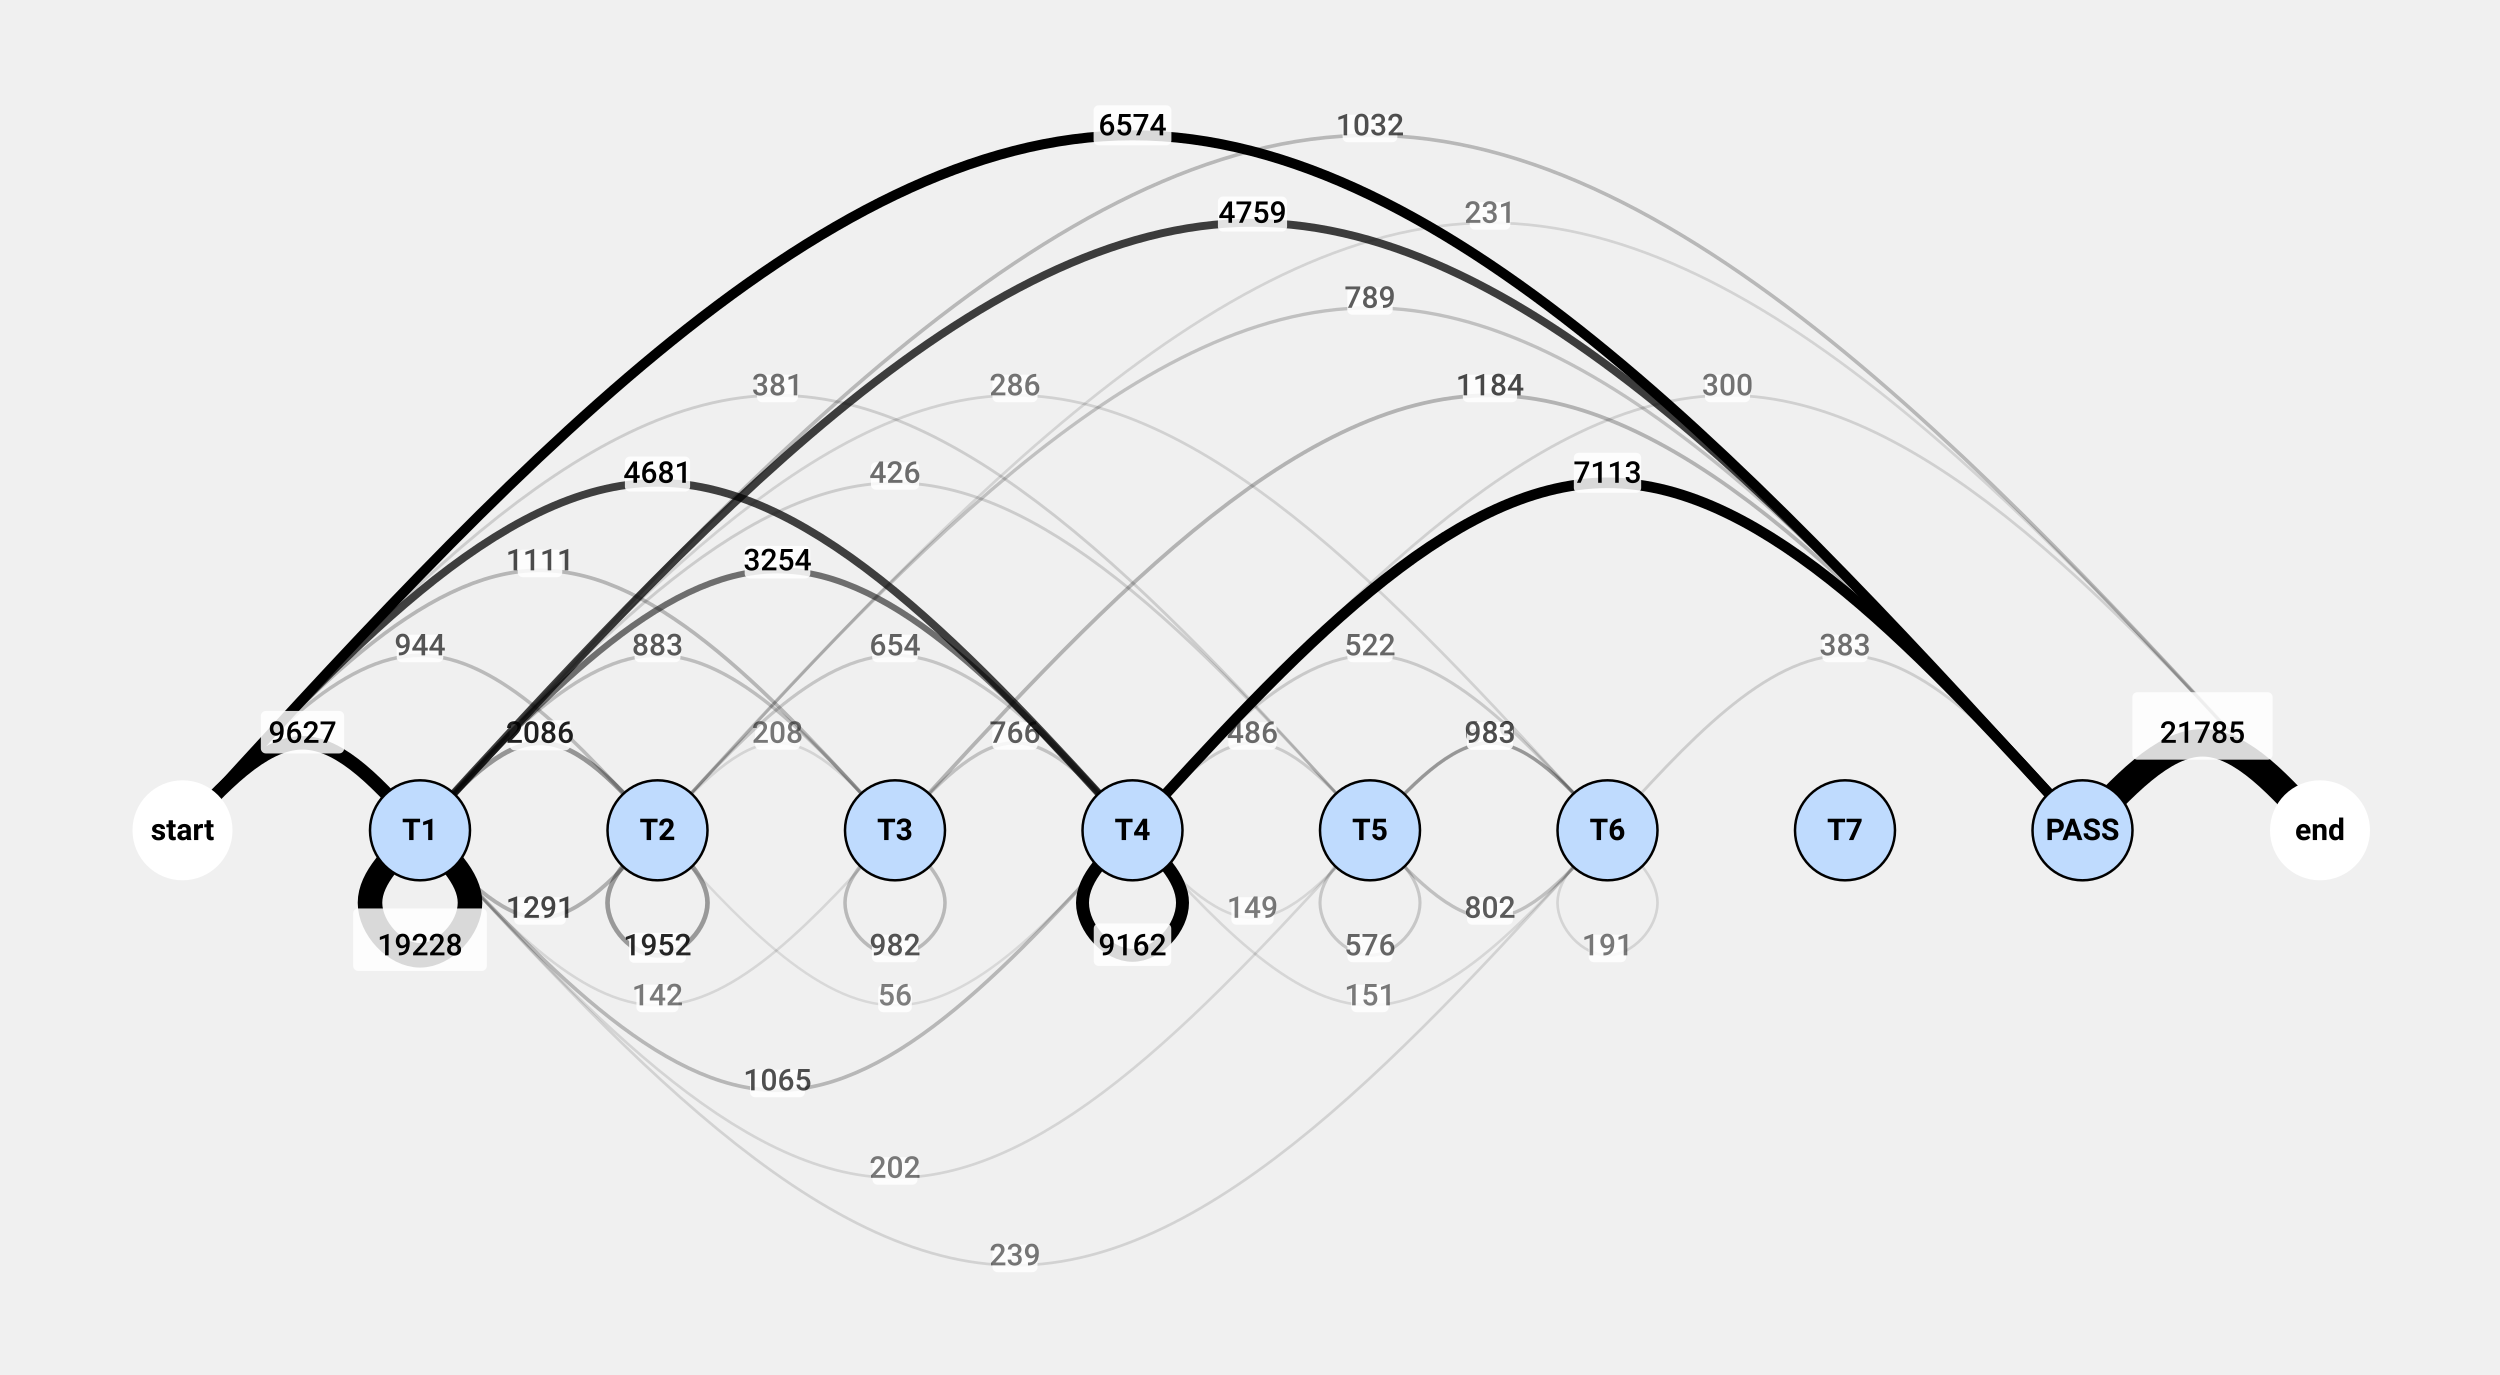
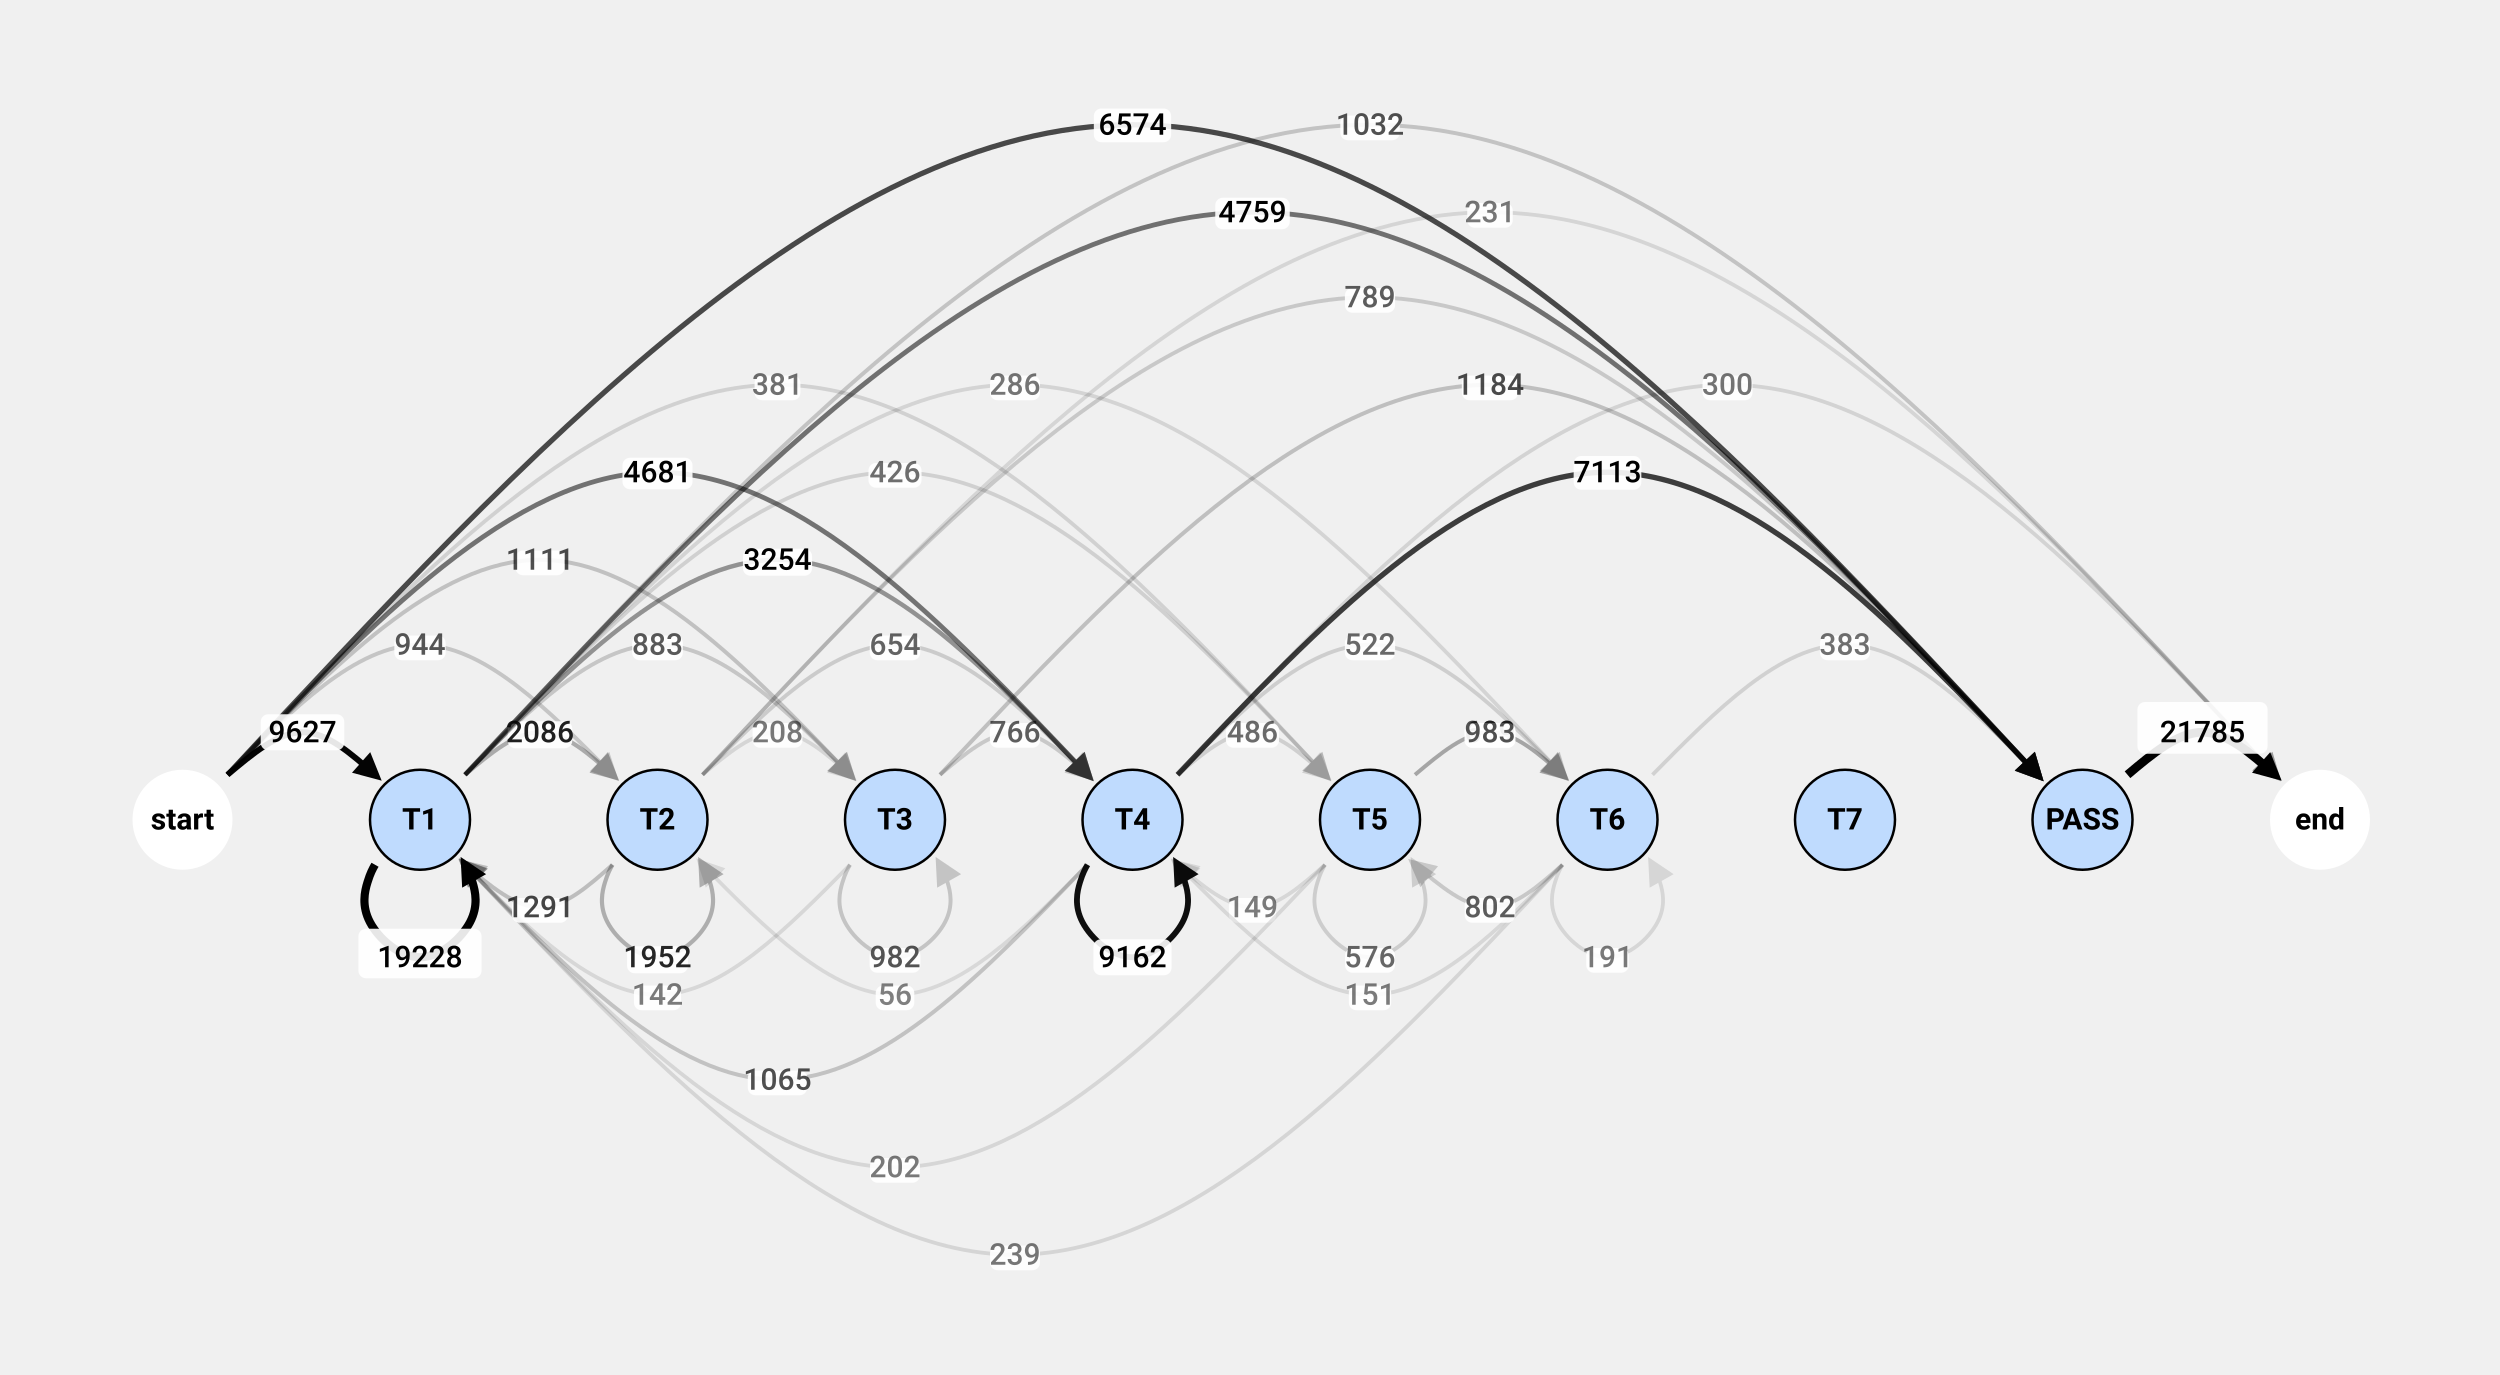
<svg xmlns="http://www.w3.org/2000/svg" width="1000" height="550" style="background-color: white; font-family: ui-sans-serif, system-ui, -apple-system, BlinkMacSystemFont, &quot;Segoe UI&quot;, Roboto, &quot;Helvetica Neue&quot;, Arial, &quot;Noto Sans&quot;, sans-serif, &quot;Apple Color Emoji&quot;, &quot;Segoe UI Emoji&quot;, &quot;Segoe UI Symbol&quot;, &quot;Noto Color Emoji&quot;;">
-   <g transform="translate(0, 57.125)">
-     <g>
-       <path d="M453,275C421.333,310,389.667,345,358,345C326.333,345,294.667,310,263,275" marker-end="url(#end-arrow0)" stroke="#000000" stroke-linecap="round" stroke-width="1" stroke-opacity="0.1" fill="none" />
-       <g transform="translate(358, 345)">
-         <rect rx="2" fill="#FFFFFF" opacity="0.85" x="-6.721" y="-8.25" height="11" width="13.441" />
+   <g transform="translate(0, 52.89999)">
+     <g>
+       <path d="M435,293C409.333,319,383.667,345,358,345C332.333,345,306.667,319,281,293" marker-end="url(#arrow)" stroke="#000000" stroke-width="1.5px" opacity="0.1" fill="none" />
+       <g transform="translate(358, 349)">
+         <rect rx="3" fill="#FFFFFF" opacity="0.9" x="-7.721" y="-7.7" height="9.9" width="15.441" />
        <text font-size="0.5rem" font-weight="500" opacity="0.5" style="text-anchor: middle;">56</text>
      </g>
    </g>
    <g>
-       <path d="M358,275C326.333,310,294.667,345,263,345C231.333,345,199.667,310,168,275" marker-end="url(#end-arrow1)" stroke="#000000" stroke-linecap="round" stroke-width="1.04px" stroke-opacity="0.112" fill="none" />
-       <g transform="translate(263, 345)">
-         <rect rx="2" fill="#FFFFFF" opacity="0.85" x="-8.434" y="-8.25" height="11" width="16.867" />
-         <text font-size="0.503rem" font-weight="500" opacity="0.516" style="text-anchor: middle;">142</text>
-       </g>
-     </g>
-     <g>
-       <path d="M548,275C532.417,292.5,516.833,310,501,310C485.167,310,469.083,292.5,453,275" marker-end="url(#end-arrow2)" stroke="#000000" stroke-linecap="round" stroke-width="1.043px" stroke-opacity="0.113" fill="none" />
-       <g transform="translate(501, 310)">
-         <rect rx="2" fill="#FFFFFF" opacity="0.85" x="-8.439" y="-8.25" height="11" width="16.877" />
+       <path d="M340,293C314.333,319,288.667,345,263,345C237.333,345,211.667,319,186,293" marker-end="url(#arrow)" stroke="#000000" stroke-width="1.508px" opacity="0.108" fill="none" />
+       <g transform="translate(263, 349)">
+         <rect rx="3" fill="#FFFFFF" opacity="0.9" x="-9.429" y="-7.7" height="9.9" width="18.857" />
+         <text font-size="0.502rem" font-weight="500" opacity="0.516" style="text-anchor: middle;">142</text>
+       </g>
+     </g>
+     <g>
+       <path d="M530,293C520.417,301.5,510.833,310,501,310C491.167,310,481.083,301.5,471,293" marker-end="url(#arrow)" stroke="#000000" stroke-width="1.509px" opacity="0.109" fill="none" />
+       <g transform="translate(501, 314)">
+         <rect rx="3" fill="#FFFFFF" opacity="0.9" x="-9.434" y="-7.7" height="9.9" width="18.867" />
        <text font-size="0.503rem" font-weight="500" opacity="0.517" style="text-anchor: middle;">149</text>
      </g>
    </g>
    <g>
-       <path d="M643,275C611.333,310,579.667,345,548,345C516.333,345,484.667,310,453,275" marker-end="url(#end-arrow3)" stroke="#000000" stroke-linecap="round" stroke-width="1.044px" stroke-opacity="0.113" fill="none" />
-       <g transform="translate(548, 345)">
-         <rect rx="2" fill="#FFFFFF" opacity="0.85" x="-7.477" y="-8.25" height="11" width="14.953" />
+       <path d="M625,293C599.333,319,573.667,345,548,345C522.333,345,496.667,319,471,293" marker-end="url(#arrow)" stroke="#000000" stroke-width="1.509px" opacity="0.109" fill="none" />
+       <g transform="translate(548, 349)">
+         <rect rx="3" fill="#FFFFFF" opacity="0.9" x="-8.469" y="-7.7" height="9.9" width="16.938" />
        <text font-size="0.503rem" font-weight="500" opacity="0.517" style="text-anchor: middle;">151</text>
      </g>
    </g>
    <g>
-       <path d="M643,275C633,284.429,623,293.857,623,304C623,314.143,633,325,643,325C653,325,663,314.143,663,304C663,293.857,653,284.429,643,275" marker-end="url(#end-arrow4)" stroke="#000000" stroke-linecap="round" stroke-width="1.062px" stroke-opacity="0.119" fill="none" />
-       <g transform="translate(643, 325)">
-         <rect rx="2" fill="#FFFFFF" opacity="0.85" x="-7.5" y="-8.25" height="11" width="15" />
-         <text font-size="0.505rem" font-weight="500" opacity="0.525" style="text-anchor: middle;">191</text>
-       </g>
-     </g>
-     <g>
-       <path d="M548,275C484.667,344.5,421.333,414,358,414C294.667,414,231.333,344.5,168,275" marker-end="url(#end-arrow5)" stroke="#000000" stroke-linecap="round" stroke-width="1.067px" stroke-opacity="0.12" fill="none" />
-       <g transform="translate(358, 414)">
-         <rect rx="2" fill="#FFFFFF" opacity="0.85" x="-8.986" y="-8.25" height="11" width="17.972" />
-         <text font-size="0.505rem" font-weight="500" opacity="0.527" style="text-anchor: middle;">202</text>
-       </g>
-     </g>
-     <g>
-       <path d="M263,275C279.083,257.5,295.167,240,311,240C326.833,240,342.417,257.5,358,275" marker-end="url(#end-arrow6)" stroke="#000000" stroke-linecap="round" stroke-width="1.07px" stroke-opacity="0.121" fill="none" />
-       <g transform="translate(311, 240)">
-         <rect rx="2" fill="#FFFFFF" opacity="0.85" x="-8.986" y="-8.25" height="11" width="17.972" />
-         <text font-size="0.505rem" font-weight="500" opacity="0.528" style="text-anchor: middle;">208</text>
-       </g>
-     </g>
-     <g>
-       <path d="M263,275C374.083,153.5,485.167,32,596,32C706.833,32,817.417,153.5,928,275" marker-end="url(#end-arrow7)" stroke="#000000" stroke-linecap="round" stroke-width="1.081px" stroke-opacity="0.124" fill="none" />
-       <g transform="translate(596, 32)">
-         <rect rx="2" fill="#FFFFFF" opacity="0.85" x="-8.125" y="-8.25" height="11" width="16.25" />
-         <text font-size="0.506rem" font-weight="500" opacity="0.532" style="text-anchor: middle;">231</text>
-       </g>
-     </g>
-     <g>
-       <path d="M643,275C564.083,362,485.167,449,406,449C326.833,449,247.417,362,168,275" marker-end="url(#end-arrow8)" stroke="#000000" stroke-linecap="round" stroke-width="1.084px" stroke-opacity="0.125" fill="none" />
-       <g transform="translate(406, 449)">
-         <rect rx="2" fill="#FFFFFF" opacity="0.85" x="-8.997" y="-8.25" height="11" width="17.994" />
-         <text font-size="0.506rem" font-weight="500" opacity="0.534" style="text-anchor: middle;">239</text>
-       </g>
-     </g>
-     <g>
-       <path d="M168,275C247.417,188,326.833,101,406,101C485.167,101,564.083,188,643,275" marker-end="url(#end-arrow9)" stroke="#000000" stroke-linecap="round" stroke-width="1.106px" stroke-opacity="0.132" fill="none" />
-       <g transform="translate(406, 101)">
-         <rect rx="2" fill="#FFFFFF" opacity="0.85" x="-9.008" y="-8.25" height="11" width="18.016" />
-         <text font-size="0.508rem" font-weight="500" opacity="0.542" style="text-anchor: middle;">286</text>
-       </g>
-     </g>
-     <g>
-       <path d="M453,275C532.417,188,611.833,101,691,101C770.167,101,849.083,188,928,275" marker-end="url(#end-arrow10)" stroke="#000000" stroke-linecap="round" stroke-width="1.112px" stroke-opacity="0.134" fill="none" />
-       <g transform="translate(691, 101)">
-         <rect rx="2" fill="#FFFFFF" opacity="0.85" x="-9.014" y="-8.25" height="11" width="18.027" />
-         <text font-size="0.508rem" font-weight="500" opacity="0.545" style="text-anchor: middle;">300</text>
-       </g>
-     </g>
-     <g>
-       <path d="M73,275C152.417,188,231.833,101,311,101C390.167,101,469.083,188,548,275" marker-end="url(#end-arrow11)" stroke="#000000" stroke-linecap="round" stroke-width="1.15px" stroke-opacity="0.145" fill="none" />
-       <g transform="translate(311, 101)">
-         <rect rx="2" fill="#FFFFFF" opacity="0.85" x="-8.18" y="-8.25" height="11" width="16.359" />
-         <text font-size="0.511rem" font-weight="500" opacity="0.56" style="text-anchor: middle;">381</text>
-       </g>
-     </g>
-     <g>
-       <path d="M643,275C674.667,240,706.333,205,738,205C769.667,205,801.333,240,833,275" marker-end="url(#end-arrow12)" stroke="#000000" stroke-linecap="round" stroke-width="1.15px" stroke-opacity="0.145" fill="none" />
-       <g transform="translate(738, 205)">
-         <rect rx="2" fill="#FFFFFF" opacity="0.85" x="-9.041" y="-8.25" height="11" width="18.083" />
-         <text font-size="0.511rem" font-weight="500" opacity="0.56" style="text-anchor: middle;">383</text>
-       </g>
-     </g>
-     <g>
-       <path d="M168,275C231.333,205.5,294.667,136,358,136C421.333,136,484.667,205.5,548,275" marker-end="url(#end-arrow13)" stroke="#000000" stroke-linecap="round" stroke-width="1.17px" stroke-opacity="0.151" fill="none" />
-       <g transform="translate(358, 136)">
-         <rect rx="2" fill="#FFFFFF" opacity="0.85" x="-9.639" y="-8.25" height="11" width="19.277" />
-         <text font-size="0.513rem" font-weight="500" opacity="0.568" style="text-anchor: middle;">426</text>
-       </g>
-     </g>
-     <g>
-       <path d="M453,275C469.083,257.5,485.167,240,501,240C516.833,240,532.417,257.5,548,275" marker-end="url(#end-arrow14)" stroke="#000000" stroke-linecap="round" stroke-width="1.198px" stroke-opacity="0.159" fill="none" />
-       <g transform="translate(501, 240)">
-         <rect rx="2" fill="#FFFFFF" opacity="0.85" x="-9.655" y="-8.25" height="11" width="19.311" />
-         <text font-size="0.515rem" font-weight="500" opacity="0.579" style="text-anchor: middle;">486</text>
-       </g>
-     </g>
-     <g>
-       <path d="M453,275C484.667,240,516.333,205,548,205C579.667,205,611.333,240,643,275" marker-end="url(#end-arrow15)" stroke="#000000" stroke-linecap="round" stroke-width="1.214px" stroke-opacity="0.164" fill="none" />
-       <g transform="translate(548, 205)">
-         <rect rx="2" fill="#FFFFFF" opacity="0.85" x="-9.08" y="-8.25" height="11" width="18.16" />
-         <text font-size="0.516rem" font-weight="500" opacity="0.586" style="text-anchor: middle;">522</text>
-       </g>
-     </g>
-     <g>
-       <path d="M548,275C538,284.429,528,293.857,528,304C528,314.143,538,325,548,325C558,325,568,314.143,568,304C568,293.857,558,284.429,548,275" marker-end="url(#end-arrow16)" stroke="#000000" stroke-linecap="round" stroke-width="1.239px" stroke-opacity="0.172" fill="none" />
-       <g transform="translate(548, 325)">
-         <rect rx="2" fill="#FFFFFF" opacity="0.85" x="-9.018" y="-8.25" height="11" width="18.036" />
-         <text font-size="0.518rem" font-weight="500" opacity="0.596" style="text-anchor: middle;">576</text>
-       </g>
-     </g>
-     <g>
-       <path d="M263,275C294.667,240,326.333,205,358,205C389.667,205,421.333,240,453,275" marker-end="url(#end-arrow17)" stroke="#000000" stroke-linecap="round" stroke-width="1.275px" stroke-opacity="0.183" fill="none" />
-       <g transform="translate(358, 205)">
-         <rect rx="2" fill="#FFFFFF" opacity="0.85" x="-9.137" y="-8.25" height="11" width="18.274" />
-         <text font-size="0.521rem" font-weight="500" opacity="0.61" style="text-anchor: middle;">654</text>
-       </g>
-     </g>
-     <g>
-       <path d="M548,275C564.083,257.5,580.167,240,596,240C611.833,240,627.417,257.5,643,275" marker-end="url(#end-arrow18)" stroke="#000000" stroke-linecap="round" stroke-width="1.291px" stroke-opacity="0.187" fill="none" />
-       <g transform="translate(596, 240)">
-         <rect rx="2" fill="#FFFFFF" opacity="0.85" x="-9.142" y="-8.25" height="11" width="18.285" />
-         <text font-size="0.522rem" font-weight="500" opacity="0.617" style="text-anchor: middle;">689</text>
-       </g>
-     </g>
-     <g>
-       <path d="M358,275C374.083,257.5,390.167,240,406,240C421.833,240,437.417,257.5,453,275" marker-end="url(#end-arrow19)" stroke="#000000" stroke-linecap="round" stroke-width="1.327px" stroke-opacity="0.198" fill="none" />
-       <g transform="translate(406, 240)">
-         <rect rx="2" fill="#FFFFFF" opacity="0.85" x="-9.09" y="-8.25" height="11" width="18.181" />
-         <text font-size="0.525rem" font-weight="500" opacity="0.631" style="text-anchor: middle;">766</text>
-       </g>
-     </g>
-     <g>
-       <path d="M263,275C358,170.5,453,66,548,66C643,66,738,170.5,833,275" marker-end="url(#end-arrow20)" stroke="#000000" stroke-linecap="round" stroke-width="1.337px" stroke-opacity="0.201" fill="none" />
-       <g transform="translate(548, 66)">
-         <rect rx="2" fill="#FFFFFF" opacity="0.85" x="-9.078" y="-8.25" height="11" width="18.156" />
-         <text font-size="0.525rem" font-weight="500" opacity="0.635" style="text-anchor: middle;">789</text>
-       </g>
-     </g>
-     <g>
-       <path d="M643,275C627.417,292.5,611.833,310,596,310C580.167,310,564.083,292.5,548,275" marker-end="url(#end-arrow21)" stroke="#000000" stroke-linecap="round" stroke-width="1.343px" stroke-opacity="0.203" fill="none" />
-       <g transform="translate(596, 310)">
-         <rect rx="2" fill="#FFFFFF" opacity="0.85" x="-9.169" y="-8.25" height="11" width="18.338" />
-         <text font-size="0.526rem" font-weight="500" opacity="0.637" style="text-anchor: middle;">802</text>
-       </g>
-     </g>
-     <g>
-       <path d="M168,275C199.667,240,231.333,205,263,205C294.667,205,326.333,240,358,275" marker-end="url(#end-arrow22)" stroke="#000000" stroke-linecap="round" stroke-width="1.381px" stroke-opacity="0.214" fill="none" />
-       <g transform="translate(263, 205)">
-         <rect rx="2" fill="#FFFFFF" opacity="0.85" x="-9.191" y="-8.25" height="11" width="18.382" />
-         <text font-size="0.529rem" font-weight="500" opacity="0.652" style="text-anchor: middle;">883</text>
-       </g>
-     </g>
-     <g>
-       <path d="M73,275C104.667,240,136.333,205,168,205C199.667,205,231.333,240,263,275" marker-end="url(#end-arrow23)" stroke="#000000" stroke-linecap="round" stroke-width="1.409px" stroke-opacity="0.223" fill="none" />
-       <g transform="translate(168, 205)">
-         <rect rx="2" fill="#FFFFFF" opacity="0.85" x="-9.315" y="-8.25" height="11" width="18.63" />
-         <text font-size="0.531rem" font-weight="500" opacity="0.663" style="text-anchor: middle;">944</text>
-       </g>
-     </g>
-     <g>
-       <path d="M358,275C348,284.429,338,293.857,338,304C338,314.143,348,325,358,325C368,325,378,314.143,378,304C378,293.857,368,284.429,358,275" marker-end="url(#end-arrow24)" stroke="#000000" stroke-linecap="round" stroke-width="1.426px" stroke-opacity="0.228" fill="none" />
-       <g transform="translate(358, 325)">
-         <rect rx="2" fill="#FFFFFF" opacity="0.85" x="-9.237" y="-8.25" height="11" width="18.474" />
-         <text font-size="0.532rem" font-weight="500" opacity="0.67" style="text-anchor: middle;">982</text>
-       </g>
-     </g>
-     <g>
-       <path d="M548,275C564.083,257.5,580.167,240,596,240C611.833,240,627.417,257.5,643,275" marker-end="url(#end-arrow25)" stroke="#000000" stroke-linecap="round" stroke-width="1.427px" stroke-opacity="0.228" fill="none" />
-       <g transform="translate(596, 240)">
-         <rect rx="2" fill="#FFFFFF" opacity="0.85" x="-9.237" y="-8.25" height="11" width="18.474" />
-         <text font-size="0.532rem" font-weight="500" opacity="0.671" style="text-anchor: middle;">983</text>
-       </g>
-     </g>
-     <g>
-       <path d="M168,275C294.667,136,421.333,-3,548,-3C674.667,-3,801.333,136,928,275" marker-end="url(#end-arrow26)" stroke="#000000" stroke-linecap="round" stroke-width="1.449px" stroke-opacity="0.235" fill="none" />
-       <g transform="translate(548, -3)">
-         <rect rx="2" fill="#FFFFFF" opacity="0.85" x="-10.952" y="-8.25" height="11" width="21.903" />
-         <text font-size="0.534rem" font-weight="500" opacity="0.68" style="text-anchor: middle;">1032</text>
-       </g>
-     </g>
-     <g>
-       <path d="M453,275C405.75,327,358.5,379,311,379C263.5,379,215.75,327,168,275" marker-end="url(#end-arrow27)" stroke="#000000" stroke-linecap="round" stroke-width="1.464px" stroke-opacity="0.239" fill="none" />
-       <g transform="translate(311, 379)">
-         <rect rx="2" fill="#FFFFFF" opacity="0.85" x="-10.979" y="-8.25" height="11" width="21.959" />
-         <text font-size="0.535rem" font-weight="500" opacity="0.686" style="text-anchor: middle;">1065</text>
-       </g>
-     </g>
-     <g>
-       <path d="M73,275C120.75,223,168.5,171,216,171C263.5,171,310.75,223,358,275" marker-end="url(#end-arrow28)" stroke="#000000" stroke-linecap="round" stroke-width="1.486px" stroke-opacity="0.246" fill="none" />
-       <g transform="translate(216, 171)">
-         <rect rx="2" fill="#FFFFFF" opacity="0.85" x="-8.906" y="-8.25" height="11" width="17.812" />
-         <text font-size="0.536rem" font-weight="500" opacity="0.694" style="text-anchor: middle;">1111</text>
-       </g>
-     </g>
-     <g>
-       <path d="M358,275C437.417,188,516.833,101,596,101C675.167,101,754.083,188,833,275" marker-end="url(#end-arrow29)" stroke="#000000" stroke-linecap="round" stroke-width="1.519px" stroke-opacity="0.256" fill="none" />
-       <g transform="translate(596, 101)">
-         <rect rx="2" fill="#FFFFFF" opacity="0.85" x="-10.861" y="-8.25" height="11" width="21.722" />
-         <text font-size="0.539rem" font-weight="500" opacity="0.708" style="text-anchor: middle;">1184</text>
-       </g>
-     </g>
-     <g>
-       <path d="M263,275C247.417,292.5,231.833,310,216,310C200.167,310,184.083,292.5,168,275" marker-end="url(#end-arrow30)" stroke="#000000" stroke-linecap="round" stroke-width="1.568px" stroke-opacity="0.271" fill="none" />
-       <g transform="translate(216, 310)">
-         <rect rx="2" fill="#FFFFFF" opacity="0.85" x="-10.328" y="-8.25" height="11" width="20.656" />
-         <text font-size="0.543rem" font-weight="500" opacity="0.727" style="text-anchor: middle;">1291</text>
-       </g>
-     </g>
-     <g>
-       <path d="M263,275C253,284.429,243,293.857,243,304C243,314.143,253,325,263,325C273,325,283,314.143,283,304C283,293.857,273,284.429,263,275" marker-end="url(#end-arrow31)" stroke="#000000" stroke-linecap="round" stroke-width="1.873px" stroke-opacity="0.362" fill="none" />
-       <g transform="translate(263, 325)">
-         <rect rx="2" fill="#FFFFFF" opacity="0.85" x="-11.367" y="-9" height="12" width="22.734" />
-         <text font-size="0.565rem" font-weight="500" opacity="0.849" style="text-anchor: middle;">1952</text>
-       </g>
-     </g>
-     <g>
-       <path d="M168,275C184.083,257.5,200.167,240,216,240C231.833,240,247.417,257.5,263,275" marker-end="url(#end-arrow32)" stroke="#000000" stroke-linecap="round" stroke-width="1.934px" stroke-opacity="0.38" fill="none" />
-       <g transform="translate(216, 240)">
-         <rect rx="2" fill="#FFFFFF" opacity="0.85" x="-12.141" y="-9" height="12" width="24.281" />
-         <text font-size="0.57rem" font-weight="500" opacity="0.874" style="text-anchor: middle;">2086</text>
-       </g>
-     </g>
-     <g>
-       <path d="M168,275C215.75,223,263.5,171,311,171C358.5,171,405.75,223,453,275" marker-end="url(#end-arrow33)" stroke="#000000" stroke-linecap="round" stroke-width="2.472px" stroke-opacity="0.542" fill="none" />
-       <g transform="translate(311, 171)">
-         <rect rx="2" fill="#FFFFFF" opacity="0.85" x="-13.128" y="-9.75" height="13" width="26.256" />
-         <text font-size="0.61rem" font-weight="500" opacity="1.089" style="text-anchor: middle;">3254</text>
-       </g>
-     </g>
-     <g>
-       <path d="M73,275C136.333,205.5,199.667,136,263,136C326.333,136,389.667,205.5,453,275" marker-end="url(#end-arrow34)" stroke="#000000" stroke-linecap="round" stroke-width="3.128px" stroke-opacity="0.739" fill="none" />
-       <g transform="translate(263, 136)">
-         <rect rx="2" fill="#FFFFFF" opacity="0.85" x="-13.039" y="-10.5" height="14" width="26.078" />
-         <text font-size="0.66rem" font-weight="500" opacity="1.351" style="text-anchor: middle;">4681</text>
-       </g>
-     </g>
-     <g>
-       <path d="M168,275C279.083,153.5,390.167,32,501,32C611.833,32,722.417,153.5,833,275" marker-end="url(#end-arrow35)" stroke="#000000" stroke-linecap="round" stroke-width="3.164px" stroke-opacity="0.749" fill="none" />
-       <g transform="translate(501, 32)">
-         <rect rx="2" fill="#FFFFFF" opacity="0.85" x="-13.829" y="-10.5" height="14" width="27.659" />
-         <text font-size="0.662rem" font-weight="500" opacity="1.366" style="text-anchor: middle;">4759</text>
-       </g>
-     </g>
-     <g>
-       <path d="M73,275C199.667,136,326.333,-3,453,-3C579.667,-3,706.333,136,833,275" marker-end="url(#end-arrow36)" stroke="#000000" stroke-linecap="round" stroke-width="4px" stroke-opacity="1" fill="none" />
-       <g transform="translate(453, -3)">
-         <rect rx="2" fill="#FFFFFF" opacity="0.85" x="-15.558" y="-12" height="16" width="31.117" />
-         <text font-size="0.725rem" font-weight="500" opacity="1.7" style="text-anchor: middle;">6574</text>
-       </g>
-     </g>
-     <g>
-       <path d="M453,275C516.333,205.5,579.667,136,643,136C706.333,136,769.667,205.5,833,275" marker-end="url(#end-arrow37)" stroke="#000000" stroke-linecap="round" stroke-width="4.248px" stroke-opacity="1.074" fill="none" />
-       <g transform="translate(643, 136)">
-         <rect rx="2" fill="#FFFFFF" opacity="0.85" x="-13.471" y="-12" height="16" width="26.942" />
-         <text font-size="0.744rem" font-weight="500" opacity="1.799" style="text-anchor: middle;">7113</text>
-       </g>
-     </g>
-     <g>
-       <path d="M453,275C443,284.429,433,293.857,433,304C433,314.143,443,325,453,325C463,325,473,314.143,473,304C473,293.857,463,284.429,453,275" marker-end="url(#end-arrow38)" stroke="#000000" stroke-linecap="round" stroke-width="5.191px" stroke-opacity="1.357" fill="none" />
-       <g transform="translate(453, 325)">
-         <rect rx="2" fill="#FFFFFF" opacity="0.85" x="-15.5" y="-12.75" height="17" width="31" />
-         <text font-size="0.814rem" font-weight="500" opacity="2.176" style="text-anchor: middle;">9162</text>
-       </g>
-     </g>
-     <g>
-       <path d="M73,275C89.083,257.5,105.167,240,121,240C136.833,240,152.417,257.5,168,275" marker-end="url(#end-arrow39)" stroke="#000000" stroke-linecap="round" stroke-width="5.405px" stroke-opacity="1.421" fill="none" />
-       <g transform="translate(121, 240)">
-         <rect rx="2" fill="#FFFFFF" opacity="0.85" x="-16.664" y="-12.75" height="17" width="33.328" />
-         <text font-size="0.83rem" font-weight="500" opacity="2.262" style="text-anchor: middle;">9627</text>
-       </g>
-     </g>
-     <g>
-       <path d="M168,275C158,284.429,148,293.857,148,304C148,314.143,158,325,168,325C178,325,188,314.143,188,304C188,293.857,178,284.429,168,275" marker-end="url(#end-arrow40)" stroke="#000000" stroke-linecap="round" stroke-width="9.823px" stroke-opacity="2.747" fill="none" />
-       <g transform="translate(168, 325)">
-         <rect rx="2" fill="#FFFFFF" opacity="0.85" x="-26.738" y="-18.75" height="25" width="53.475" />
-         <text font-size="1.162rem" font-weight="500" opacity="4.029" style="text-anchor: middle;">19228</text>
-       </g>
-     </g>
-     <g>
-       <path d="M833,275C849.083,257.5,865.167,240,881,240C896.833,240,912.417,257.5,928,275" marker-end="url(#end-arrow41)" stroke="#000000" stroke-linecap="round" stroke-width="11px" stroke-opacity="3.1" fill="none" />
-       <g transform="translate(881, 240)">
-         <rect rx="2" fill="#FFFFFF" opacity="0.85" x="-28.047" y="-20.25" height="27" width="56.094" />
-         <text font-size="1.25rem" font-weight="500" opacity="4.5" style="text-anchor: middle;">21785</text>
+       <path d="M625,293C624.067,294.654,623.133,296.308,622,300C620.867,303.692,619.533,309.423,623,316C626.467,322.577,634.733,330,643,330C651.267,330,659.533,322.577,663,316C666.467,309.423,665.133,303.692,664,300C662.867,296.308,661.933,294.654,661,293" marker-end="url(#arrow)" stroke="#000000" stroke-width="1.512px" opacity="0.112" fill="none" />
+       <g transform="translate(643, 334)">
+         <rect rx="3" fill="#FFFFFF" opacity="0.9" x="-8.492" y="-7.7" height="9.9" width="16.984" />
+         <text font-size="0.504rem" font-weight="500" opacity="0.525" style="text-anchor: middle;">191</text>
+       </g>
+     </g>
+     <g>
+       <path d="M530,293C472.667,353.5,415.333,414,358,414C300.667,414,243.333,353.5,186,293" marker-end="url(#arrow)" stroke="#000000" stroke-width="1.513px" opacity="0.113" fill="none" />
+       <g transform="translate(358, 418)">
+         <rect rx="3" fill="#FFFFFF" opacity="0.9" x="-9.975" y="-7.7" height="9.9" width="19.949" />
+         <text font-size="0.504rem" font-weight="500" opacity="0.527" style="text-anchor: middle;">202</text>
+       </g>
+     </g>
+     <g>
+       <path d="M281,257C291.083,248.5,301.167,240,311,240C320.833,240,330.417,248.5,340,257" marker-end="url(#arrow)" stroke="#000000" stroke-width="1.514px" opacity="0.114" fill="none" />
+       <g transform="translate(311, 244)">
+         <rect rx="3" fill="#FFFFFF" opacity="0.9" x="-9.975" y="-7.7" height="9.9" width="19.949" />
+         <text font-size="0.504rem" font-weight="500" opacity="0.528" style="text-anchor: middle;">208</text>
+       </g>
+     </g>
+     <g>
+       <path d="M281,257C386.083,144.5,491.167,32,596,32C700.833,32,805.417,144.5,910,257" marker-end="url(#arrow)" stroke="#000000" stroke-width="1.516px" opacity="0.116" fill="none" />
+       <g transform="translate(596, 36)">
+         <rect rx="3" fill="#FFFFFF" opacity="0.9" x="-9.109" y="-7.7" height="9.9" width="18.219" />
+         <text font-size="0.505rem" font-weight="500" opacity="0.532" style="text-anchor: middle;">231</text>
+       </g>
+     </g>
+     <g>
+       <path d="M625,293C552.083,371,479.167,449,406,449C332.833,449,259.417,371,186,293" marker-end="url(#arrow)" stroke="#000000" stroke-width="1.517px" opacity="0.117" fill="none" />
+       <g transform="translate(406, 453)">
+         <rect rx="3" fill="#FFFFFF" opacity="0.9" x="-9.986" y="-7.7" height="9.9" width="19.972" />
+         <text font-size="0.505rem" font-weight="500" opacity="0.534" style="text-anchor: middle;">239</text>
+       </g>
+     </g>
+     <g>
+       <path d="M186,257C259.417,179,332.833,101,406,101C479.167,101,552.083,179,625,257" marker-end="url(#arrow)" stroke="#000000" stroke-width="1.521px" opacity="0.121" fill="none" />
+       <g transform="translate(406, 105)">
+         <rect rx="3" fill="#FFFFFF" opacity="0.9" x="-9.997" y="-7.7" height="9.9" width="19.994" />
+         <text font-size="0.506rem" font-weight="500" opacity="0.542" style="text-anchor: middle;">286</text>
+       </g>
+     </g>
+     <g>
+       <path d="M471,257C544.417,179,617.833,101,691,101C764.167,101,837.083,179,910,257" marker-end="url(#arrow)" stroke="#000000" stroke-width="1.522px" opacity="0.122" fill="none" />
+       <g transform="translate(691, 105)">
+         <rect rx="3" fill="#FFFFFF" opacity="0.9" x="-9.997" y="-7.7" height="9.9" width="19.994" />
+         <text font-size="0.507rem" font-weight="500" opacity="0.545" style="text-anchor: middle;">300</text>
+       </g>
+     </g>
+     <g>
+       <path d="M91,257C164.417,179,237.833,101,311,101C384.167,101,457.083,179,530,257" marker-end="url(#arrow)" stroke="#000000" stroke-width="1.53px" opacity="0.13" fill="none" />
+       <g transform="translate(311, 105)">
+         <rect rx="3" fill="#FFFFFF" opacity="0.9" x="-9.164" y="-7.7" height="9.9" width="18.328" />
+         <text font-size="0.509rem" font-weight="500" opacity="0.56" style="text-anchor: middle;">381</text>
+       </g>
+     </g>
+     <g>
+       <path d="M661,257C686.667,231,712.333,205,738,205C763.667,205,789.333,231,815,257" marker-end="url(#arrow)" stroke="#000000" stroke-width="1.53px" opacity="0.13" fill="none" />
+       <g transform="translate(738, 209)">
+         <rect rx="3" fill="#FFFFFF" opacity="0.9" x="-10.019" y="-7.7" height="9.9" width="20.038" />
+         <text font-size="0.509rem" font-weight="500" opacity="0.56" style="text-anchor: middle;">383</text>
+       </g>
+     </g>
+     <g>
+       <path d="M186,257C243.333,196.5,300.667,136,358,136C415.333,136,472.667,196.5,530,257" marker-end="url(#arrow)" stroke="#000000" stroke-width="1.534px" opacity="0.134" fill="none" />
+       <g transform="translate(358, 140)">
+         <rect rx="3" fill="#FFFFFF" opacity="0.9" x="-10.616" y="-7.7" height="9.9" width="21.232" />
+         <text font-size="0.51rem" font-weight="500" opacity="0.568" style="text-anchor: middle;">426</text>
+       </g>
+     </g>
+     <g>
+       <path d="M471,257C481.083,248.5,491.167,240,501,240C510.833,240,520.417,248.5,530,257" marker-end="url(#arrow)" stroke="#000000" stroke-width="1.54px" opacity="0.14" fill="none" />
+       <g transform="translate(501, 244)">
+         <rect rx="3" fill="#FFFFFF" opacity="0.9" x="-10.627" y="-7.7" height="9.9" width="21.254" />
+         <text font-size="0.512rem" font-weight="500" opacity="0.579" style="text-anchor: middle;">486</text>
+       </g>
+     </g>
+     <g>
+       <path d="M471,257C496.667,231,522.333,205,548,205C573.667,205,599.333,231,625,257" marker-end="url(#arrow)" stroke="#000000" stroke-width="1.543px" opacity="0.143" fill="none" />
+       <g transform="translate(548, 209)">
+         <rect rx="3" fill="#FFFFFF" opacity="0.9" x="-10.052" y="-7.7" height="9.9" width="20.105" />
+         <text font-size="0.513rem" font-weight="500" opacity="0.586" style="text-anchor: middle;">522</text>
+       </g>
+     </g>
+     <g>
+       <path d="M530,293C529.067,294.654,528.133,296.308,527,300C525.867,303.692,524.533,309.423,528,316C531.467,322.577,539.733,330,548,330C556.267,330,564.533,322.577,568,316C571.467,309.423,570.133,303.692,569,300C567.867,296.308,566.933,294.654,566,293" marker-end="url(#arrow)" stroke="#000000" stroke-width="1.548px" opacity="0.148" fill="none" />
+       <g transform="translate(548, 334)">
+         <rect rx="3" fill="#FFFFFF" opacity="0.9" x="-9.985" y="-7.7" height="9.9" width="19.971" />
+         <text font-size="0.514rem" font-weight="500" opacity="0.596" style="text-anchor: middle;">576</text>
+       </g>
+     </g>
+     <g>
+       <path d="M281,257C306.667,231,332.333,205,358,205C383.667,205,409.333,231,435,257" marker-end="url(#arrow)" stroke="#000000" stroke-width="1.555px" opacity="0.155" fill="none" />
+       <g transform="translate(358, 209)">
+         <rect rx="3" fill="#FFFFFF" opacity="0.9" x="-10.098" y="-7.7" height="9.9" width="20.196" />
+         <text font-size="0.517rem" font-weight="500" opacity="0.61" style="text-anchor: middle;">654</text>
+       </g>
+     </g>
+     <g>
+       <path d="M566,257C576.083,248.5,586.167,240,596,240C605.833,240,615.417,248.5,625,257" marker-end="url(#arrow)" stroke="#000000" stroke-width="1.558px" opacity="0.158" fill="none" />
+       <g transform="translate(596, 244)">
+         <rect rx="3" fill="#FFFFFF" opacity="0.9" x="-10.103" y="-7.7" height="9.9" width="20.207" />
+         <text font-size="0.517rem" font-weight="500" opacity="0.617" style="text-anchor: middle;">689</text>
+       </g>
+     </g>
+     <g>
+       <path d="M376,257C386.083,248.5,396.167,240,406,240C415.833,240,425.417,248.5,435,257" marker-end="url(#arrow)" stroke="#000000" stroke-width="1.565px" opacity="0.165" fill="none" />
+       <g transform="translate(406, 244)">
+         <rect rx="3" fill="#FFFFFF" opacity="0.9" x="-10.047" y="-7.7" height="9.9" width="20.093" />
+         <text font-size="0.52rem" font-weight="500" opacity="0.631" style="text-anchor: middle;">766</text>
+       </g>
+     </g>
+     <g>
+       <path d="M281,257C370,161.5,459,66,548,66C637,66,726,161.5,815,257" marker-end="url(#arrow)" stroke="#000000" stroke-width="1.567px" opacity="0.167" fill="none" />
+       <g transform="translate(548, 70)">
+         <rect rx="3" fill="#FFFFFF" opacity="0.9" x="-10.04" y="-7.7" height="9.9" width="20.08" />
+         <text font-size="0.52rem" font-weight="500" opacity="0.635" style="text-anchor: middle;">789</text>
+       </g>
+     </g>
+     <g>
+       <path d="M625,293C615.417,301.5,605.833,310,596,310C586.167,310,576.083,301.5,566,293" marker-end="url(#arrow)" stroke="#000000" stroke-width="1.569px" opacity="0.169" fill="none" />
+       <g transform="translate(596, 314)">
+         <rect rx="3" fill="#FFFFFF" opacity="0.9" x="-10.119" y="-7.7" height="9.9" width="20.238" />
+         <text font-size="0.521rem" font-weight="500" opacity="0.637" style="text-anchor: middle;">802</text>
+       </g>
+     </g>
+     <g>
+       <path d="M186,257C211.667,231,237.333,205,263,205C288.667,205,314.333,231,340,257" marker-end="url(#arrow)" stroke="#000000" stroke-width="1.576px" opacity="0.176" fill="none" />
+       <g transform="translate(263, 209)">
+         <rect rx="3" fill="#FFFFFF" opacity="0.9" x="-10.141" y="-7.7" height="9.9" width="20.283" />
+         <text font-size="0.523rem" font-weight="500" opacity="0.652" style="text-anchor: middle;">883</text>
+       </g>
+     </g>
+     <g>
+       <path d="M91,257C116.667,231,142.333,205,168,205C193.667,205,219.333,231,245,257" marker-end="url(#arrow)" stroke="#000000" stroke-width="1.582px" opacity="0.182" fill="none" />
+       <g transform="translate(168, 209)">
+         <rect rx="3" fill="#FFFFFF" opacity="0.9" x="-10.258" y="-7.7" height="9.9" width="20.517" />
+         <text font-size="0.525rem" font-weight="500" opacity="0.663" style="text-anchor: middle;">944</text>
+       </g>
+     </g>
+     <g>
+       <path d="M340,293C339.067,294.654,338.133,296.308,337,300C335.867,303.692,334.533,309.423,338,316C341.467,322.577,349.733,330,358,330C366.267,330,374.533,322.577,378,316C381.467,309.423,380.133,303.692,379,300C377.867,296.308,376.933,294.654,376,293" marker-end="url(#arrow)" stroke="#000000" stroke-width="1.585px" opacity="0.185" fill="none" />
+       <g transform="translate(358, 334)">
+         <rect rx="3" fill="#FFFFFF" opacity="0.9" x="-10.17" y="-7.7" height="9.9" width="20.34" />
+         <text font-size="0.526rem" font-weight="500" opacity="0.67" style="text-anchor: middle;">982</text>
+       </g>
+     </g>
+     <g>
+       <path d="M566,257C576.083,248.5,586.167,240,596,240C605.833,240,615.417,248.5,625,257" marker-end="url(#arrow)" stroke="#000000" stroke-width="1.585px" opacity="0.185" fill="none" />
+       <g transform="translate(596, 244)">
+         <rect rx="3" fill="#FFFFFF" opacity="0.9" x="-10.17" y="-7.7" height="9.9" width="20.34" />
+         <text font-size="0.526rem" font-weight="500" opacity="0.671" style="text-anchor: middle;">983</text>
+       </g>
+     </g>
+     <g>
+       <path d="M186,257C306.667,127,427.333,-3,548,-3C668.667,-3,789.333,127,910,257" marker-end="url(#arrow)" stroke="#000000" stroke-width="1.59px" opacity="0.19" fill="none" />
+       <g transform="translate(548, 1)">
+         <rect rx="3" fill="#FFFFFF" opacity="0.9" x="-11.876" y="-7.7" height="9.9" width="23.752" />
+         <text font-size="0.527rem" font-weight="500" opacity="0.68" style="text-anchor: middle;">1032</text>
+       </g>
+     </g>
+     <g>
+       <path d="M435,293C393.75,336,352.5,379,311,379C269.5,379,227.75,336,186,293" marker-end="url(#arrow)" stroke="#000000" stroke-width="1.593px" opacity="0.193" fill="none" />
+       <g transform="translate(311, 383)">
+         <rect rx="3" fill="#FFFFFF" opacity="0.9" x="-11.888" y="-7.7" height="9.9" width="23.777" />
+         <text font-size="0.528rem" font-weight="500" opacity="0.686" style="text-anchor: middle;">1065</text>
+       </g>
+     </g>
+     <g>
+       <path d="M91,257C132.75,214,174.5,171,216,171C257.5,171,298.75,214,340,257" marker-end="url(#arrow)" stroke="#000000" stroke-width="1.597px" opacity="0.197" fill="none" />
+       <g transform="translate(216, 175)">
+         <rect rx="3" fill="#FFFFFF" opacity="0.9" x="-9.812" y="-7.7" height="9.9" width="19.625" />
+         <text font-size="0.529rem" font-weight="500" opacity="0.694" style="text-anchor: middle;">1111</text>
+       </g>
+     </g>
+     <g>
+       <path d="M376,257C449.417,179,522.833,101,596,101C669.167,101,742.083,179,815,257" marker-end="url(#arrow)" stroke="#000000" stroke-width="1.604px" opacity="0.204" fill="none" />
+       <g transform="translate(596, 105)">
+         <rect rx="3" fill="#FFFFFF" opacity="0.9" x="-11.273" y="-7.7" height="9.9" width="22.545" />
+         <text font-size="0.531rem" font-weight="500" opacity="0.708" style="text-anchor: middle;">1184</text>
+       </g>
+     </g>
+     <g>
+       <path d="M245,293C235.417,301.5,225.833,310,216,310C206.167,310,196.083,301.5,186,293" marker-end="url(#arrow)" stroke="#000000" stroke-width="1.614px" opacity="0.214" fill="none" />
+       <g transform="translate(216, 314)">
+         <rect rx="3" fill="#FFFFFF" opacity="0.9" x="-11.195" y="-7.7" height="9.9" width="22.391" />
+         <text font-size="0.534rem" font-weight="500" opacity="0.727" style="text-anchor: middle;">1291</text>
+       </g>
+     </g>
+     <g>
+       <path d="M245,293C244.067,294.654,243.133,296.308,242,300C240.867,303.692,239.533,309.423,243,316C246.467,322.577,254.733,330,263,330C271.267,330,279.533,322.577,283,316C286.467,309.423,285.133,303.692,284,300C282.867,296.308,281.933,294.654,281,293" marker-end="url(#arrow)" stroke="#000000" stroke-width="1.675px" opacity="0.275" fill="none" />
+       <g transform="translate(263, 334)">
+         <rect rx="3" fill="#FFFFFF" opacity="0.9" x="-12.191" y="-8.4" height="10.8" width="24.383" />
+         <text font-size="0.552rem" font-weight="500" opacity="0.849" style="text-anchor: middle;">1952</text>
+       </g>
+     </g>
+     <g>
+       <path d="M186,257C196.083,248.5,206.167,240,216,240C225.833,240,235.417,248.5,245,257" marker-end="url(#arrow)" stroke="#000000" stroke-width="1.687px" opacity="0.287" fill="none" />
+       <g transform="translate(216, 244)">
+         <rect rx="3" fill="#FFFFFF" opacity="0.9" x="-12.903" y="-8.4" height="10.8" width="25.807" />
+         <text font-size="0.556rem" font-weight="500" opacity="0.874" style="text-anchor: middle;">2086</text>
+       </g>
+     </g>
+     <g>
+       <path d="M186,257C227.75,214,269.5,171,311,171C352.5,171,393.75,214,435,257" marker-end="url(#arrow)" stroke="#000000" stroke-width="1.794px" opacity="0.394" fill="none" />
+       <g transform="translate(311, 175)">
+         <rect rx="3" fill="#FFFFFF" opacity="0.9" x="-13.836" y="-8.4" height="10.8" width="27.673" />
+         <text font-size="0.588rem" font-weight="500" opacity="1.089" style="text-anchor: middle;">3254</text>
+       </g>
+     </g>
+     <g>
+       <path d="M91,257C148.333,196.5,205.667,136,263,136C320.333,136,377.667,196.5,435,257" marker-end="url(#arrow)" stroke="#000000" stroke-width="1.926px" opacity="0.526" fill="none" />
+       <g transform="translate(263, 140)">
+         <rect rx="3" fill="#FFFFFF" opacity="0.9" x="-14.008" y="-9.8" height="12.6" width="28.016" />
+         <text font-size="0.628rem" font-weight="500" opacity="1.351" style="text-anchor: middle;">4681</text>
+       </g>
+     </g>
+     <g>
+       <path d="M186,257C291.083,144.5,396.167,32,501,32C605.833,32,710.417,144.5,815,257" marker-end="url(#arrow)" stroke="#000000" stroke-width="1.933px" opacity="0.533" fill="none" />
+       <g transform="translate(501, 36)">
+         <rect rx="3" fill="#FFFFFF" opacity="0.9" x="-14.896" y="-9.8" height="12.6" width="29.792" />
+         <text font-size="0.63rem" font-weight="500" opacity="1.366" style="text-anchor: middle;">4759</text>
+       </g>
+     </g>
+     <g>
+       <path d="M91,257C211.667,127,332.333,-3,453,-3C573.667,-3,694.333,127,815,257" marker-end="url(#arrow)" stroke="#000000" stroke-width="2.1px" opacity="0.7" fill="none" />
+       <g transform="translate(453, 1)">
+         <rect rx="3" fill="#FFFFFF" opacity="0.9" x="-15.465" y="-10.5" height="13.5" width="30.929" />
+         <text font-size="0.68rem" font-weight="500" opacity="1.7" style="text-anchor: middle;">6574</text>
+       </g>
+     </g>
+     <g>
+       <path d="M471,257C528.333,196.5,585.667,136,643,136C700.333,136,757.667,196.5,815,257" marker-end="url(#arrow)" stroke="#000000" stroke-width="2.15px" opacity="0.75" fill="none" />
+       <g transform="translate(643, 140)">
+         <rect rx="3" fill="#FFFFFF" opacity="0.9" x="-13.539" y="-10.5" height="13.5" width="27.078" />
+         <text font-size="0.695rem" font-weight="500" opacity="1.799" style="text-anchor: middle;">7113</text>
+       </g>
+     </g>
+     <g>
+       <path d="M435,293C434.067,294.654,433.133,296.308,432,300C430.867,303.692,429.533,309.423,433,316C436.467,322.577,444.733,330,453,330C461.267,330,469.533,322.577,473,316C476.467,309.423,475.133,303.692,474,300C472.867,296.308,471.933,294.654,471,293" marker-end="url(#arrow)" stroke="#000000" stroke-width="2.338px" opacity="0.938" fill="none" />
+       <g transform="translate(453, 334)">
+         <rect rx="3" fill="#FFFFFF" opacity="0.9" x="-15.627" y="-11.2" height="14.4" width="31.253" />
+         <text font-size="0.751rem" font-weight="500" opacity="2.176" style="text-anchor: middle;">9162</text>
+       </g>
+     </g>
+     <g>
+       <path d="M91,257C101.083,248.5,111.167,240,121,240C130.833,240,140.417,248.5,150,257" marker-end="url(#arrow)" stroke="#000000" stroke-width="2.381px" opacity="0.981" fill="none" />
+       <g transform="translate(121, 244)">
+         <rect rx="3" fill="#FFFFFF" opacity="0.9" x="-16.712" y="-11.2" height="14.4" width="33.424" />
+         <text font-size="0.764rem" font-weight="500" opacity="2.262" style="text-anchor: middle;">9627</text>
+       </g>
+     </g>
+     <g>
+       <path d="M150,293C149.067,294.654,148.133,296.308,147,300C145.867,303.692,144.533,309.423,148,316C151.467,322.577,159.733,330,168,330C176.267,330,184.533,322.577,188,316C191.467,309.423,190.133,303.692,189,300C187.867,296.308,186.933,294.654,186,293" marker-end="url(#arrow)" stroke="#000000" stroke-width="3.265px" opacity="1.865" fill="none" />
+       <g transform="translate(168, 334)">
+         <rect rx="3" fill="#FFFFFF" opacity="0.9" x="-24.625" y="-15.4" height="19.8" width="49.25" />
+         <text font-size="1.029rem" font-weight="500" opacity="4.029" style="text-anchor: middle;">19228</text>
+       </g>
+     </g>
+     <g>
+       <path d="M851,257C861.083,248.5,871.167,240,881,240C890.833,240,900.417,248.5,910,257" marker-end="url(#arrow)" stroke="#000000" stroke-width="3.5px" opacity="2.1" fill="none" />
+       <g transform="translate(881, 244)">
+         <rect rx="3" fill="#FFFFFF" opacity="0.9" x="-26.03" y="-16.1" height="20.7" width="52.059" />
+         <text font-size="1.1rem" font-weight="500" opacity="4.5" style="text-anchor: middle;">21785</text>
      </g>
    </g>
    <g transform="translate(73, 275)">
      <circle r="20" fill="#FFFFFF" stroke="none" />
      <text dy="0.325em" font-weight="600" font-size="0.75rem" style="text-anchor: middle;">start</text>
    </g>
    <g transform="translate(168, 275)">
      <circle r="20" fill="#BFDBFE" stroke="#000000" />
      <text dy="0.325em" font-weight="600" font-size="0.75rem" style="text-anchor: middle;">T1</text>
    </g>
    <g transform="translate(263, 275)">
      <circle r="20" fill="#BFDBFE" stroke="#000000" />
      <text dy="0.325em" font-weight="600" font-size="0.75rem" style="text-anchor: middle;">T2</text>
    </g>
    <g transform="translate(358, 275)">
      <circle r="20" fill="#BFDBFE" stroke="#000000" />
      <text dy="0.325em" font-weight="600" font-size="0.75rem" style="text-anchor: middle;">T3</text>
    </g>
    <g transform="translate(453, 275)">
      <circle r="20" fill="#BFDBFE" stroke="#000000" />
      <text dy="0.325em" font-weight="600" font-size="0.75rem" style="text-anchor: middle;">T4</text>
    </g>
    <g transform="translate(548, 275)">
      <circle r="20" fill="#BFDBFE" stroke="#000000" />
      <text dy="0.325em" font-weight="600" font-size="0.75rem" style="text-anchor: middle;">T5</text>
    </g>
    <g transform="translate(643, 275)">
      <circle r="20" fill="#BFDBFE" stroke="#000000" />
      <text dy="0.325em" font-weight="600" font-size="0.75rem" style="text-anchor: middle;">T6</text>
    </g>
    <g transform="translate(738, 275)">
      <circle r="20" fill="#BFDBFE" stroke="#000000" />
      <text dy="0.325em" font-weight="600" font-size="0.75rem" style="text-anchor: middle;">T7</text>
    </g>
    <g transform="translate(833, 275)">
      <circle r="20" fill="#BFDBFE" stroke="#000000" />
      <text dy="0.325em" font-weight="600" font-size="0.75rem" style="text-anchor: middle;">PASS</text>
    </g>
    <g transform="translate(928, 275)">
      <circle r="20" fill="#FFFFFF" stroke="none" />
      <text dy="0.325em" font-weight="600" font-size="0.75rem" style="text-anchor: middle;">end</text>
    </g>
+     <marker id="arrow" orient="auto" viewBox="0 0 40 40" refX="27" refY="20" markerWidth="11" markerHeight="11" markerUnits="userSpaceOnUse">
+       <path d="M 0 0 L 40 20 L 0 40 z" />
+     </marker>
  </g>
</svg>
